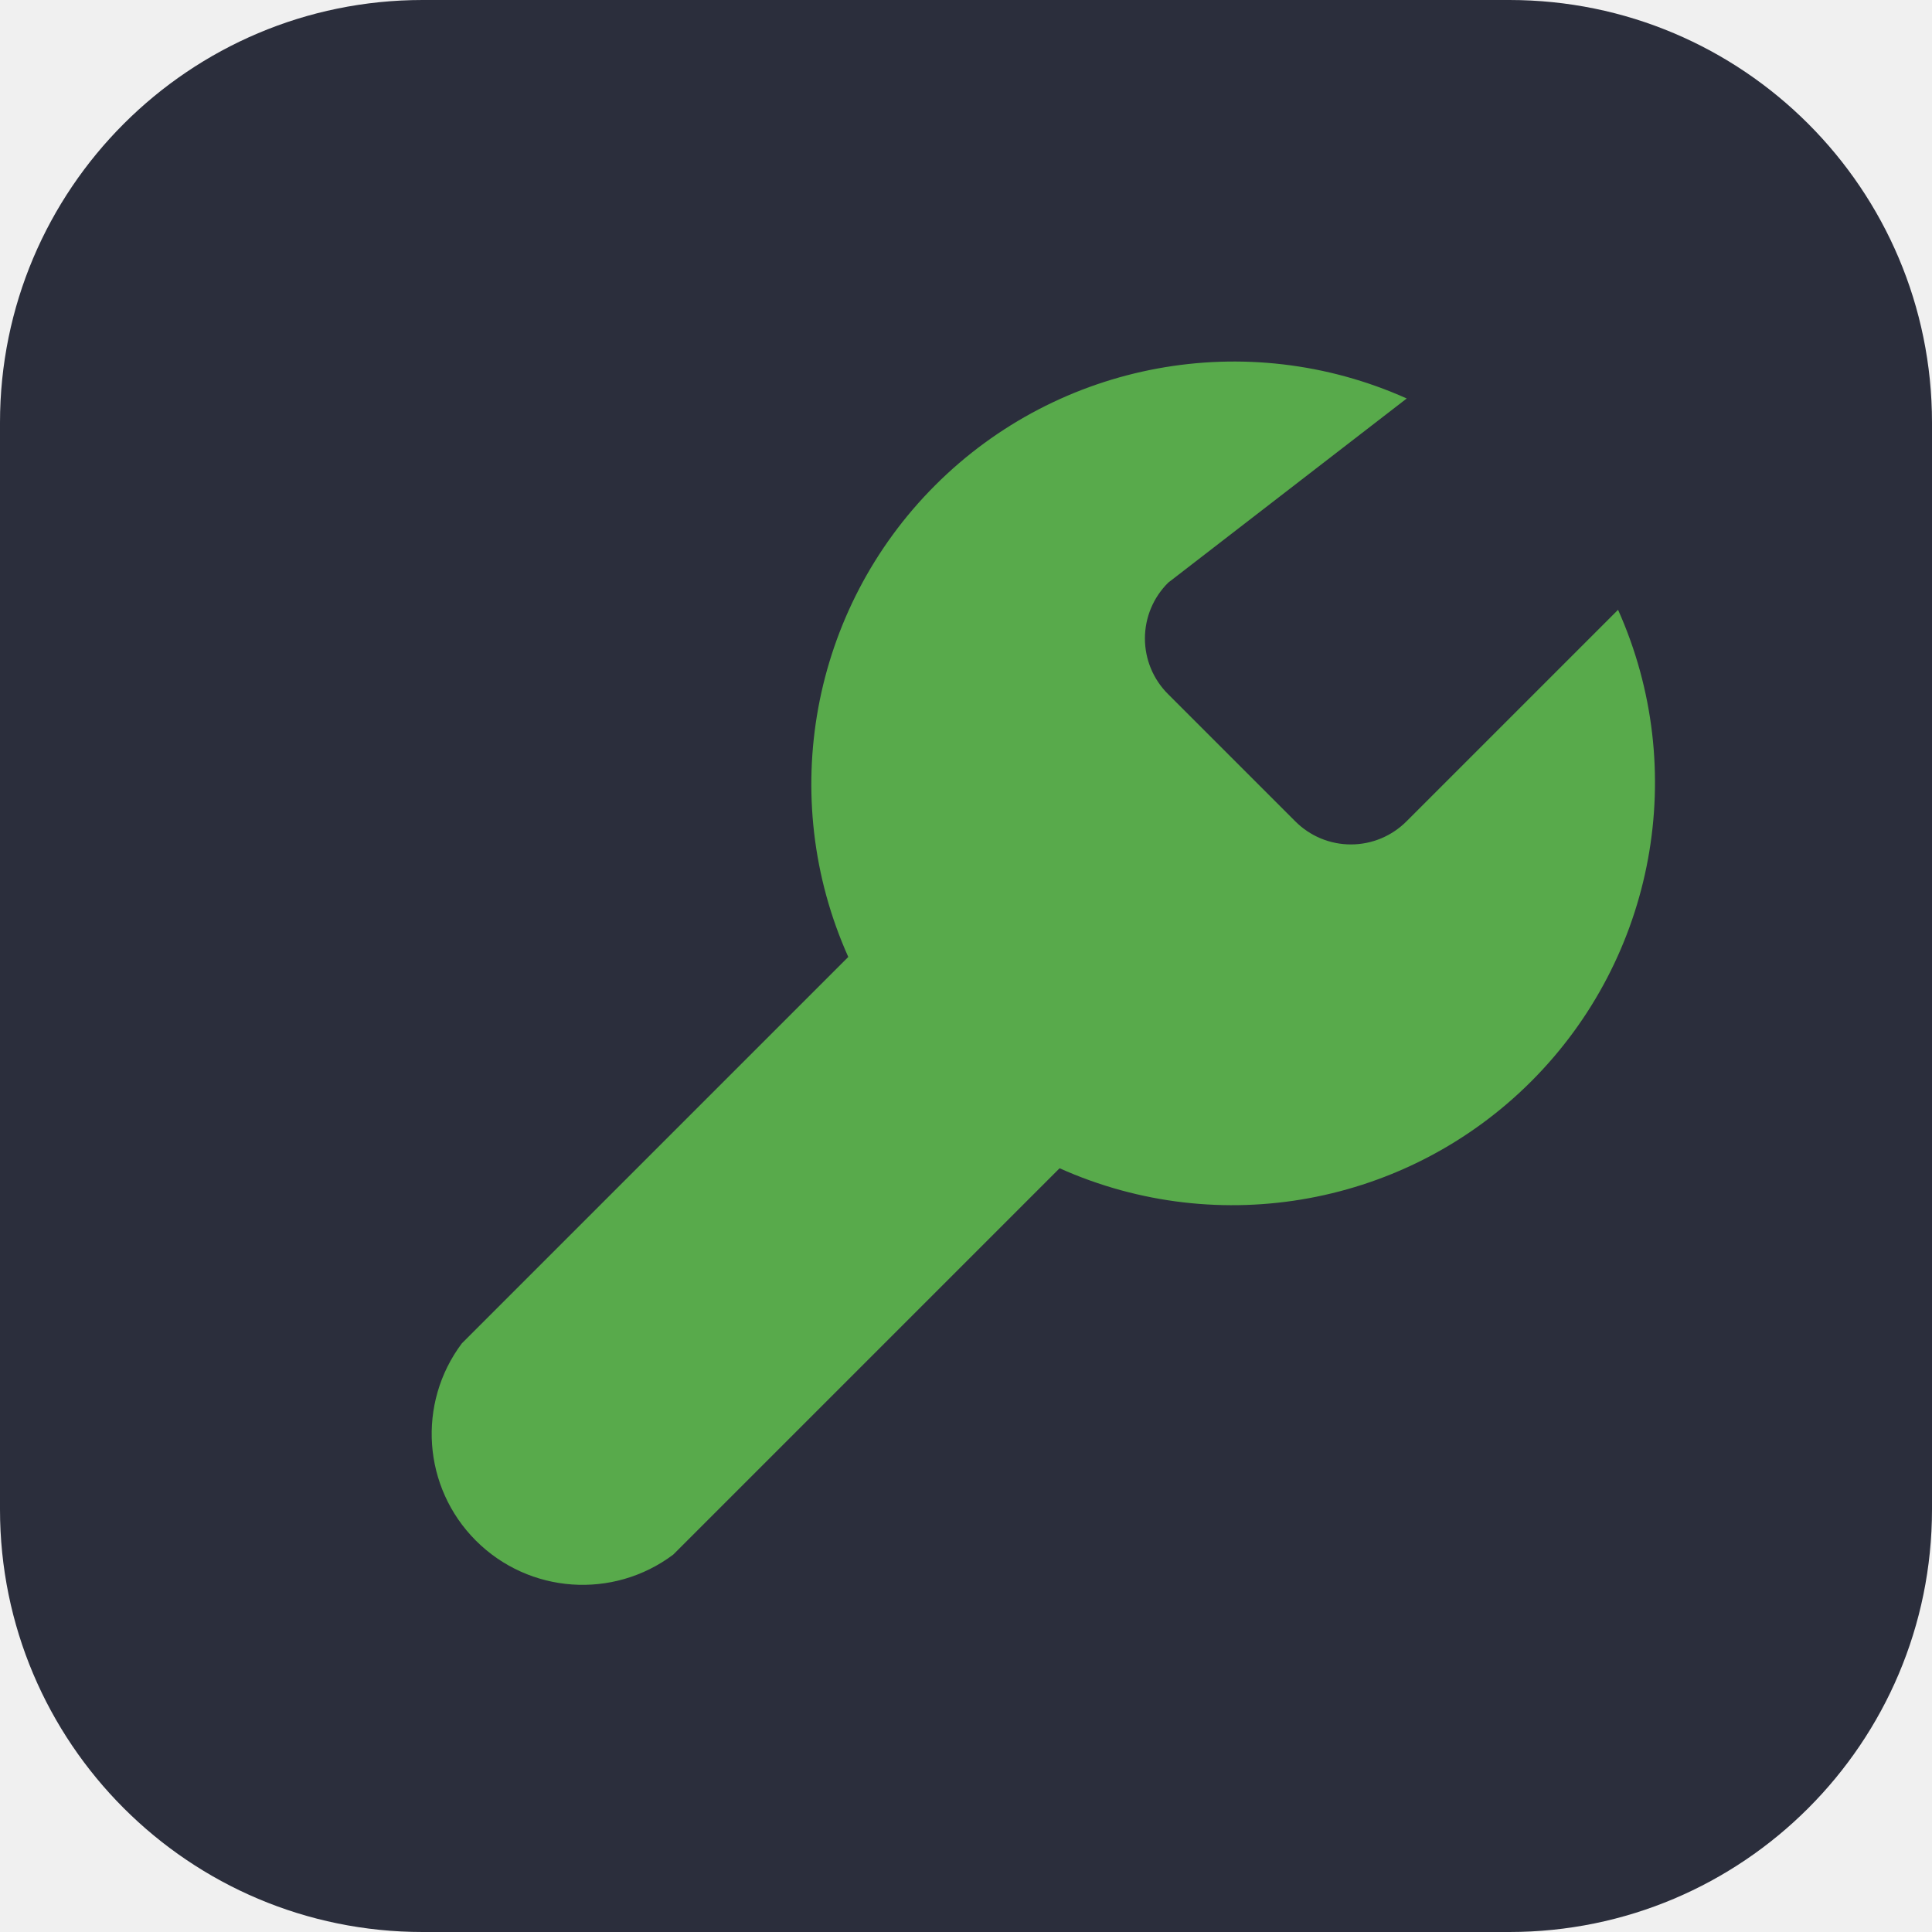
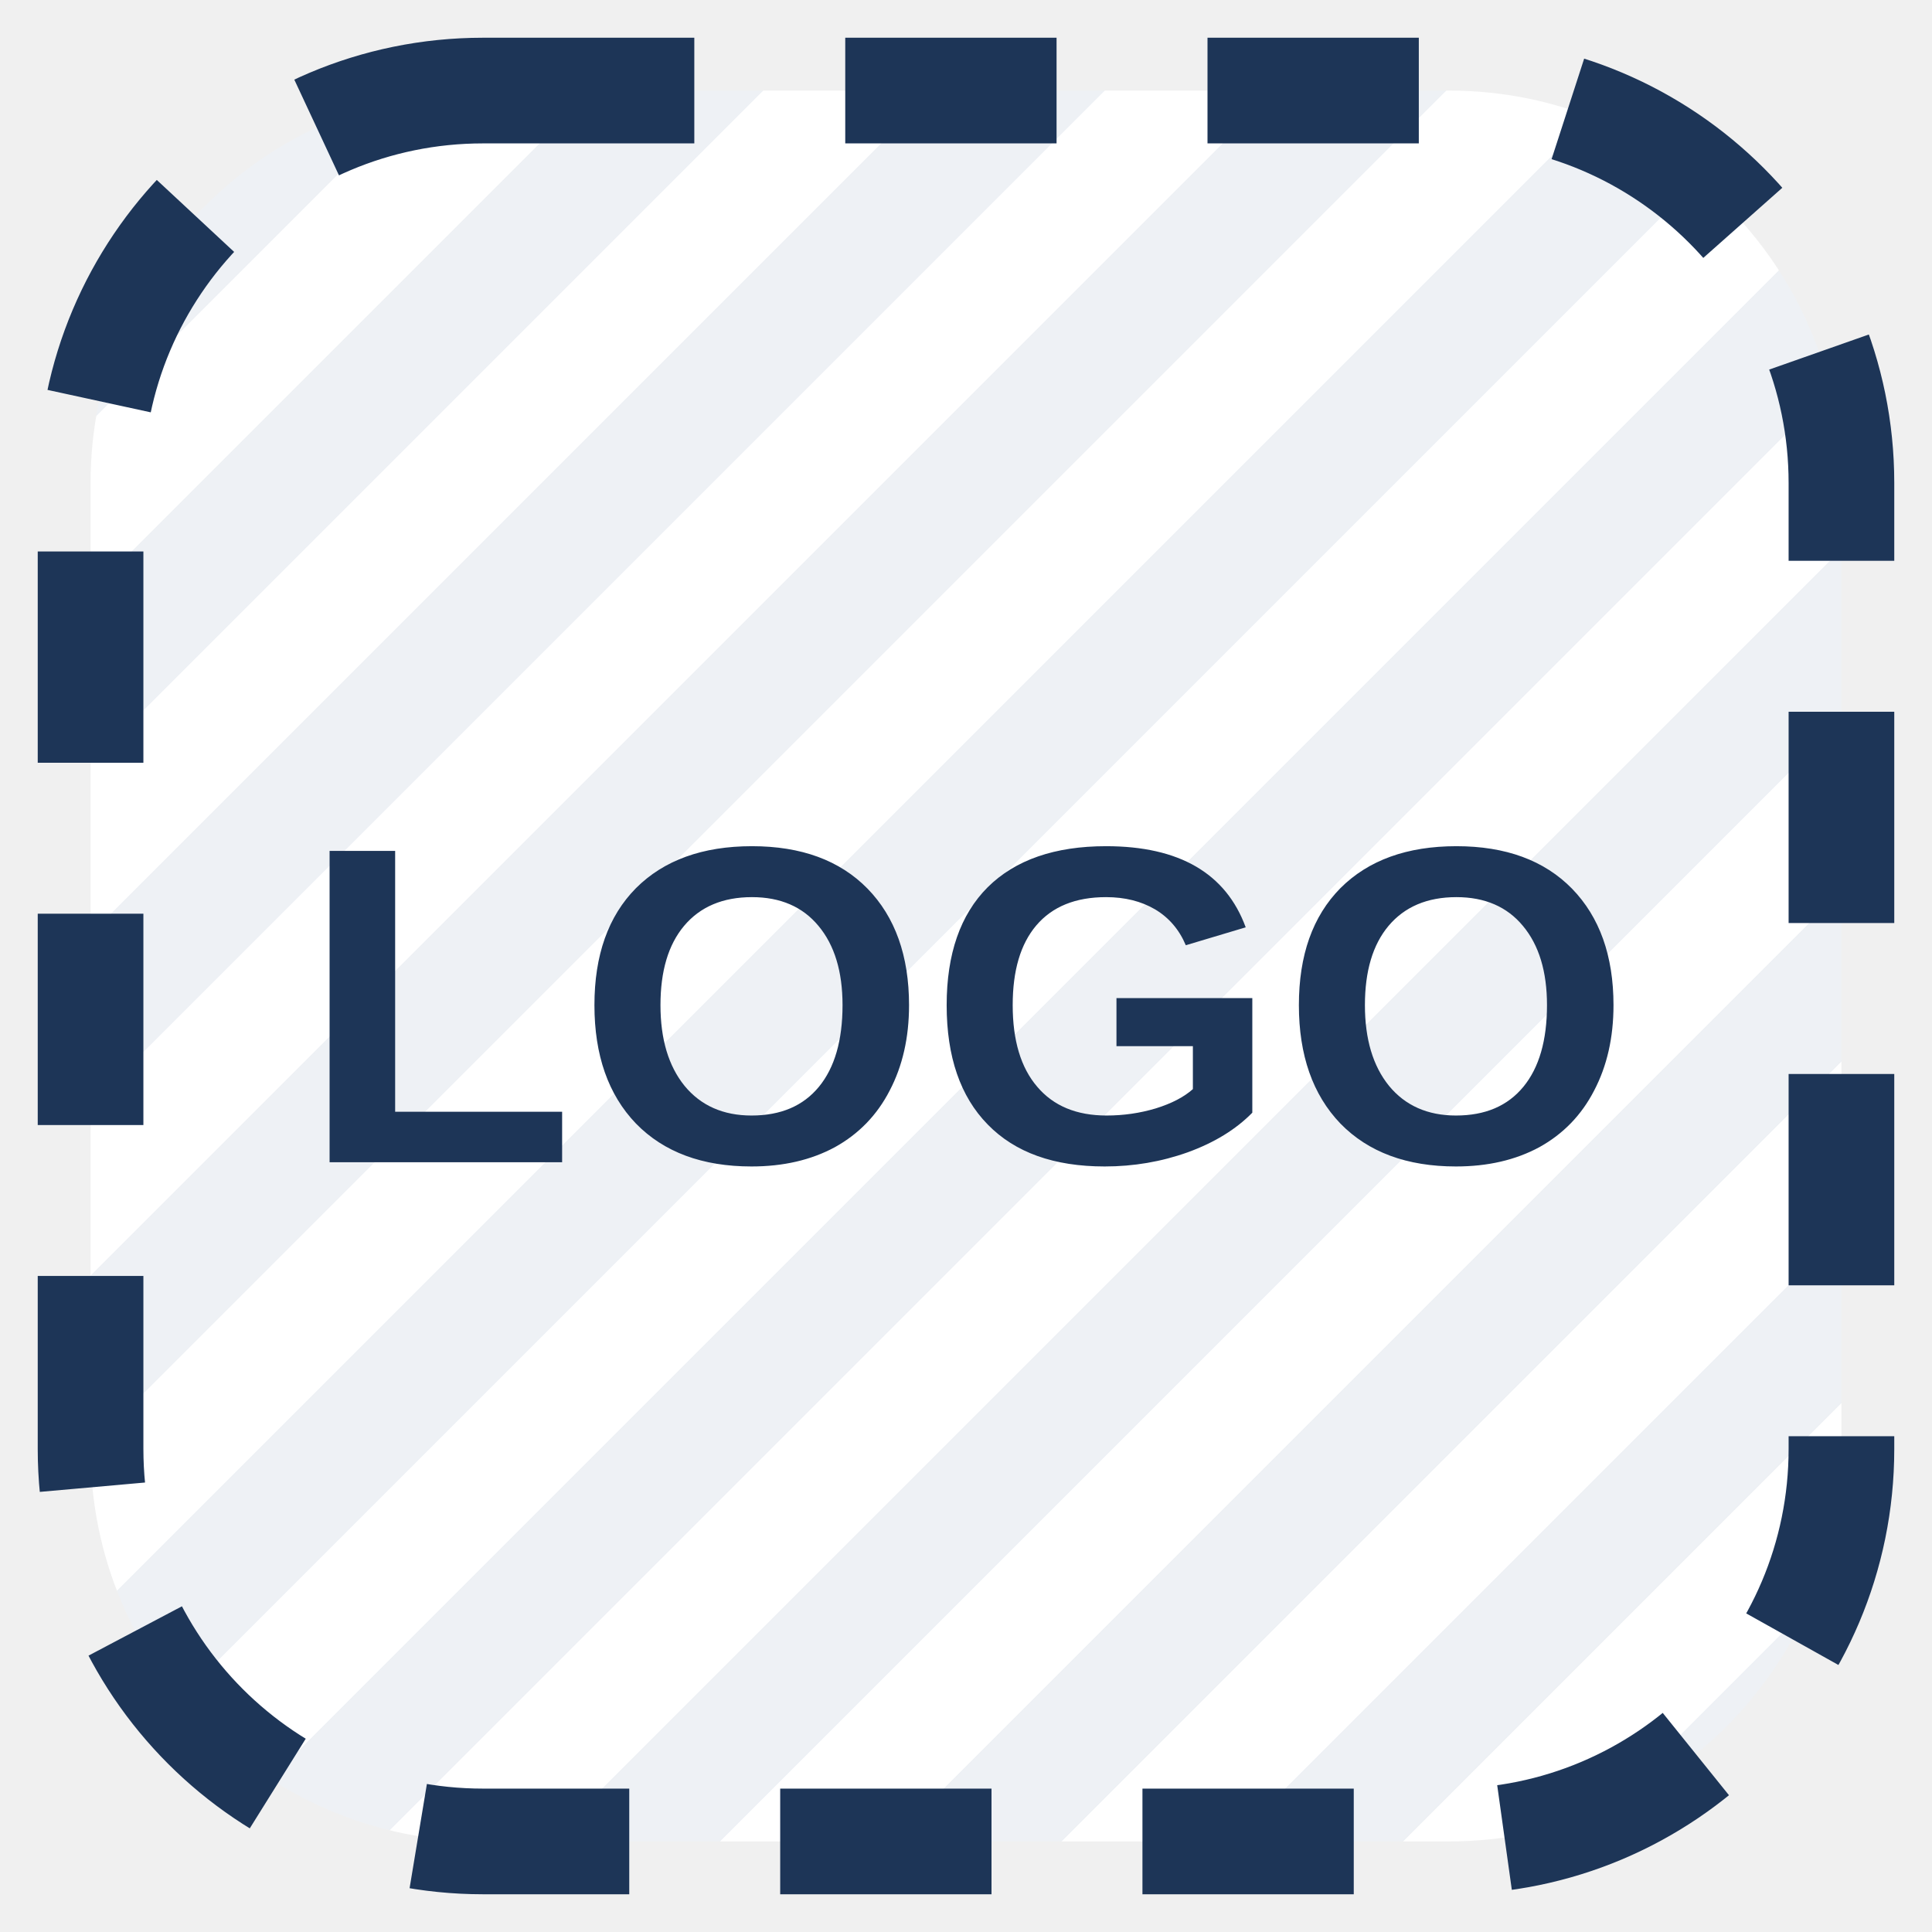
<svg xmlns="http://www.w3.org/2000/svg" viewBox="0 0 64 64">
-   <rect width="64" height="64" rx="14" fill="#2b2e3c" />
-   <path d="M38.7 19.3a2.6 2.6 0 0 0 0 3.7l4.2 4.2a2.6 2.6 0 0 0 3.7 0l7-7a14 14 0 0 1-18.5 18.5L22.3 51.5a5 5 0 0 1-7-7l12.8-12.8a14 14 0 0 1 18.5-18.5z" fill="#58aa4b" />
+   <defs>
+     <pattern id="s" width="8" height="8" patternUnits="userSpaceOnUse" patternTransform="rotate(45)">
+       <rect width="8" height="8" fill="#ffffff" />
+       <rect width="4" height="8" fill="#eef1f5" />
+     </pattern>
+   </defs>
+   <rect x="3" y="3" width="58" height="58" rx="13" fill="url(#s)" stroke="#1d3557" stroke-width="3.5" stroke-dasharray="7 5" />
+   <text x="32" y="38.5" text-anchor="middle" font-family="Arial,Helvetica,sans-serif" font-weight="700" font-size="15" fill="#1d3557">LOGO</text>
</svg>
